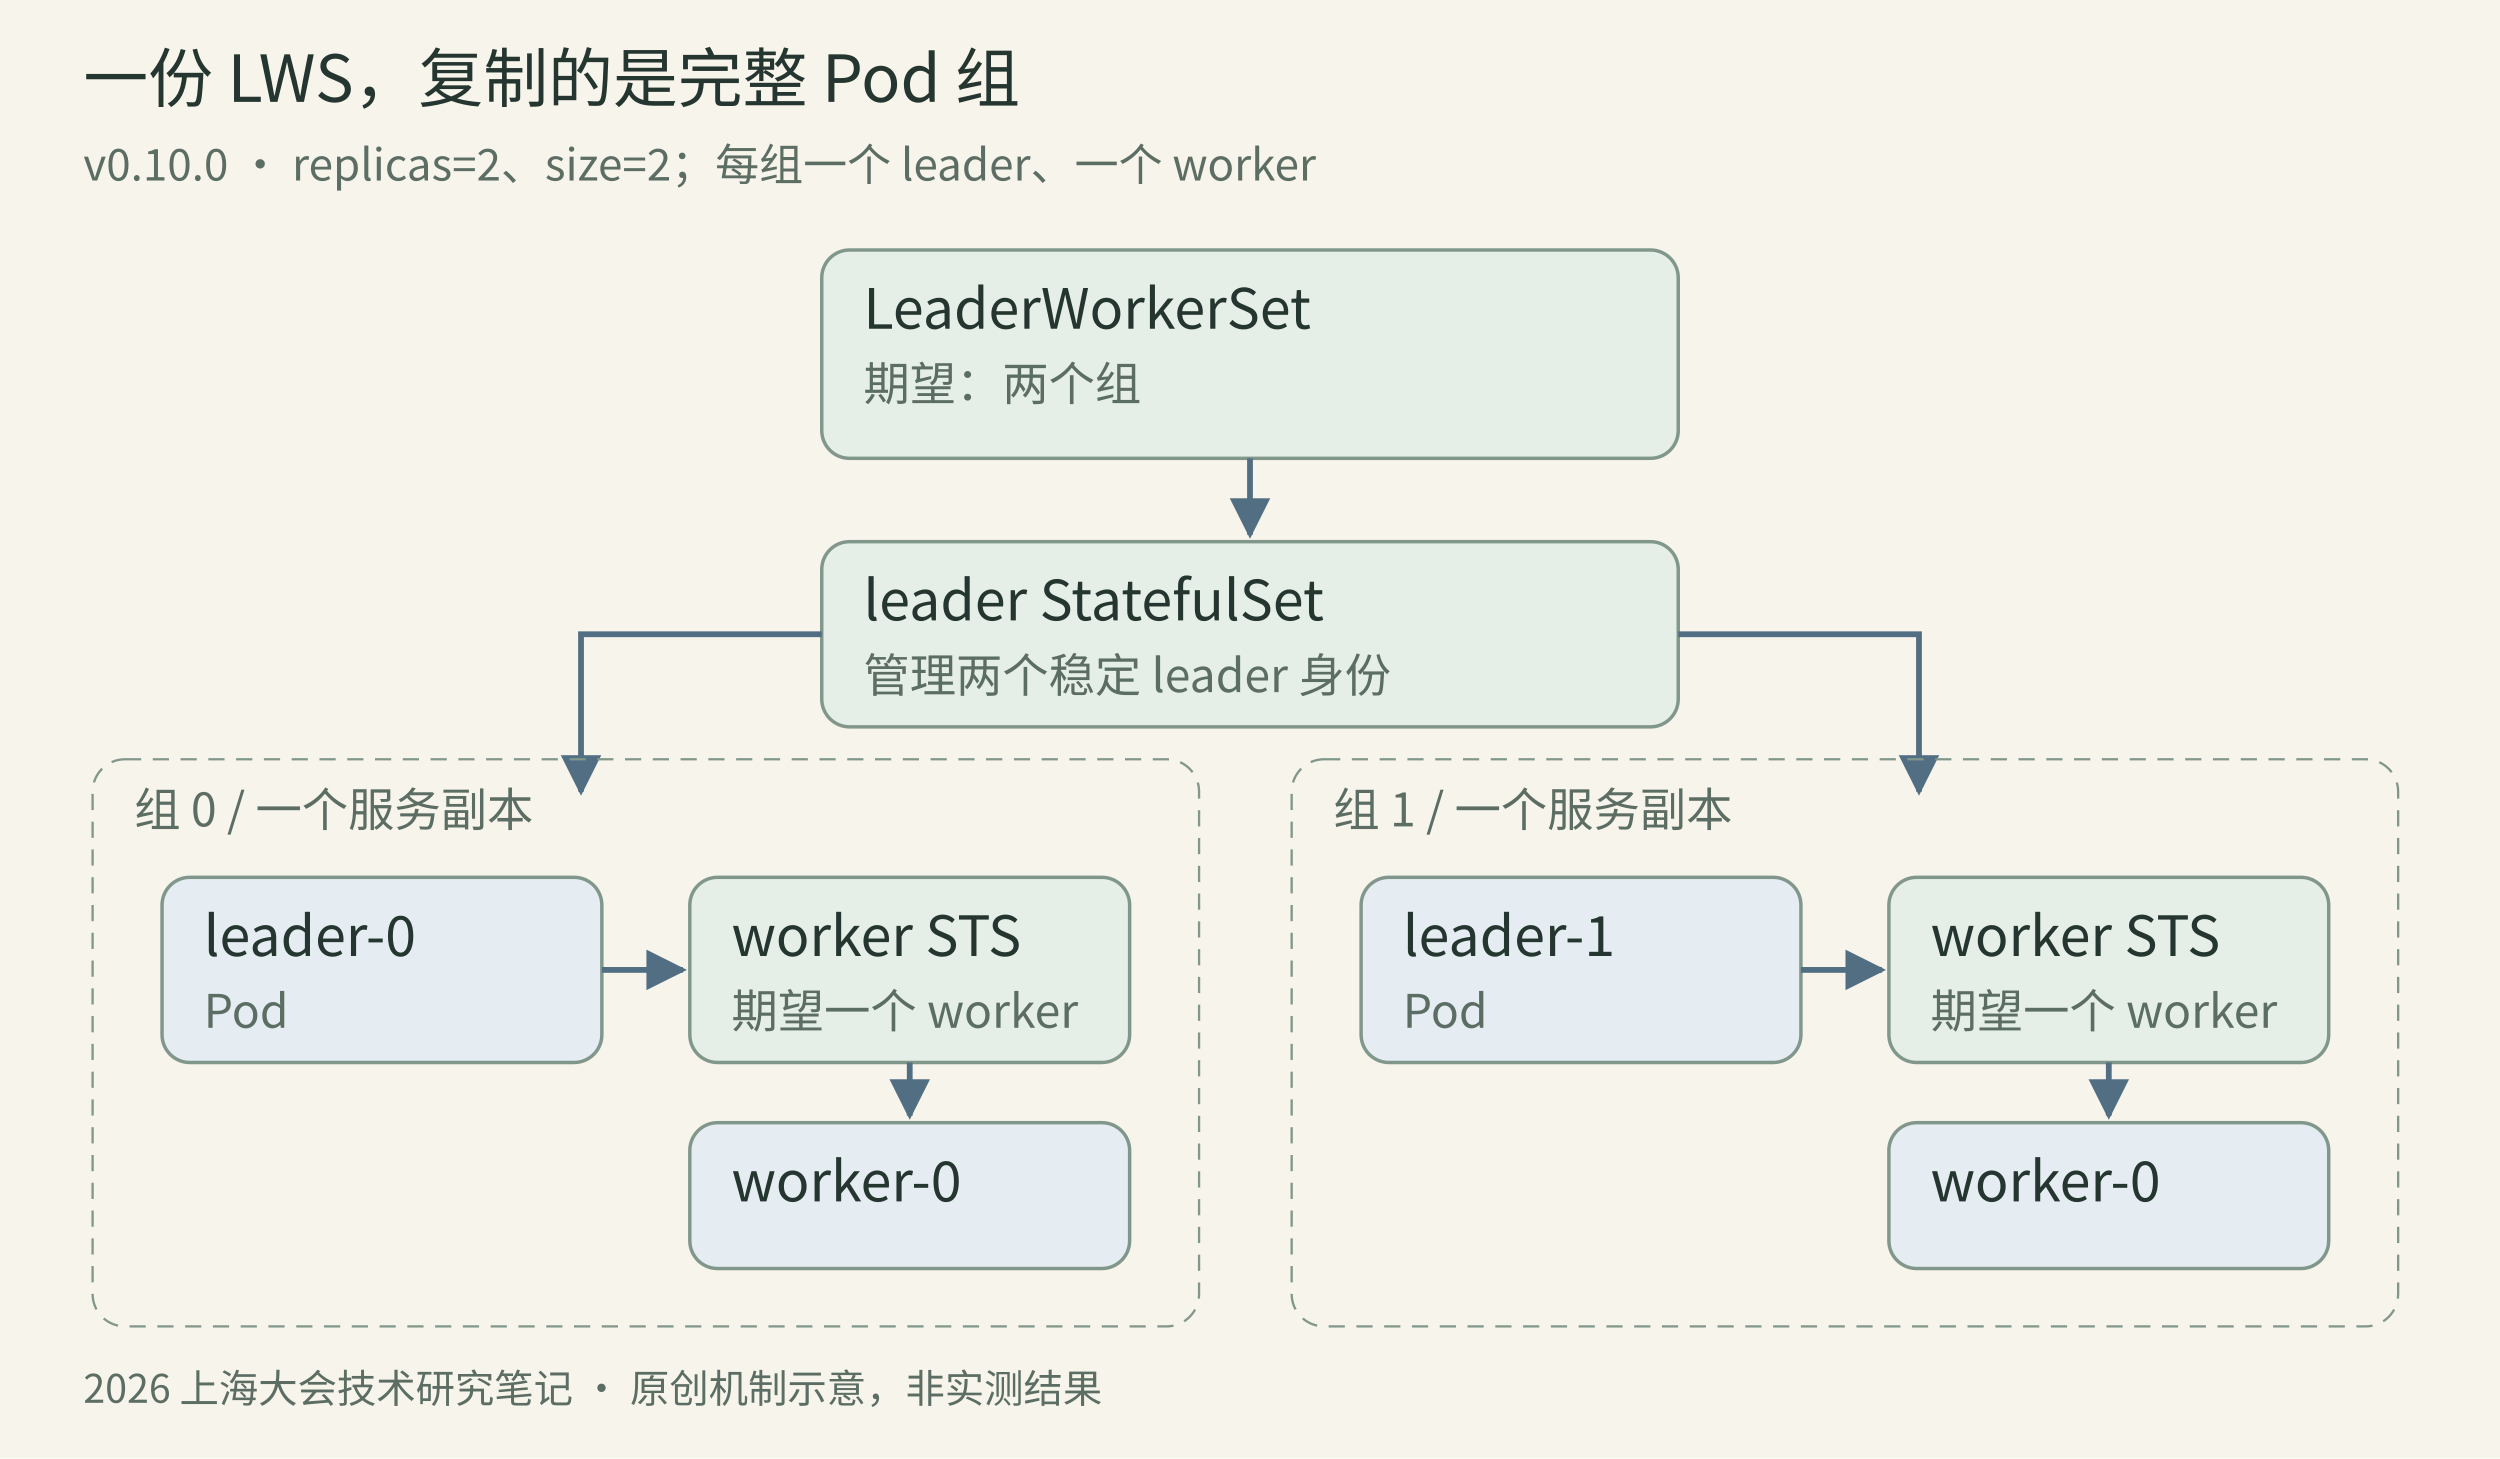
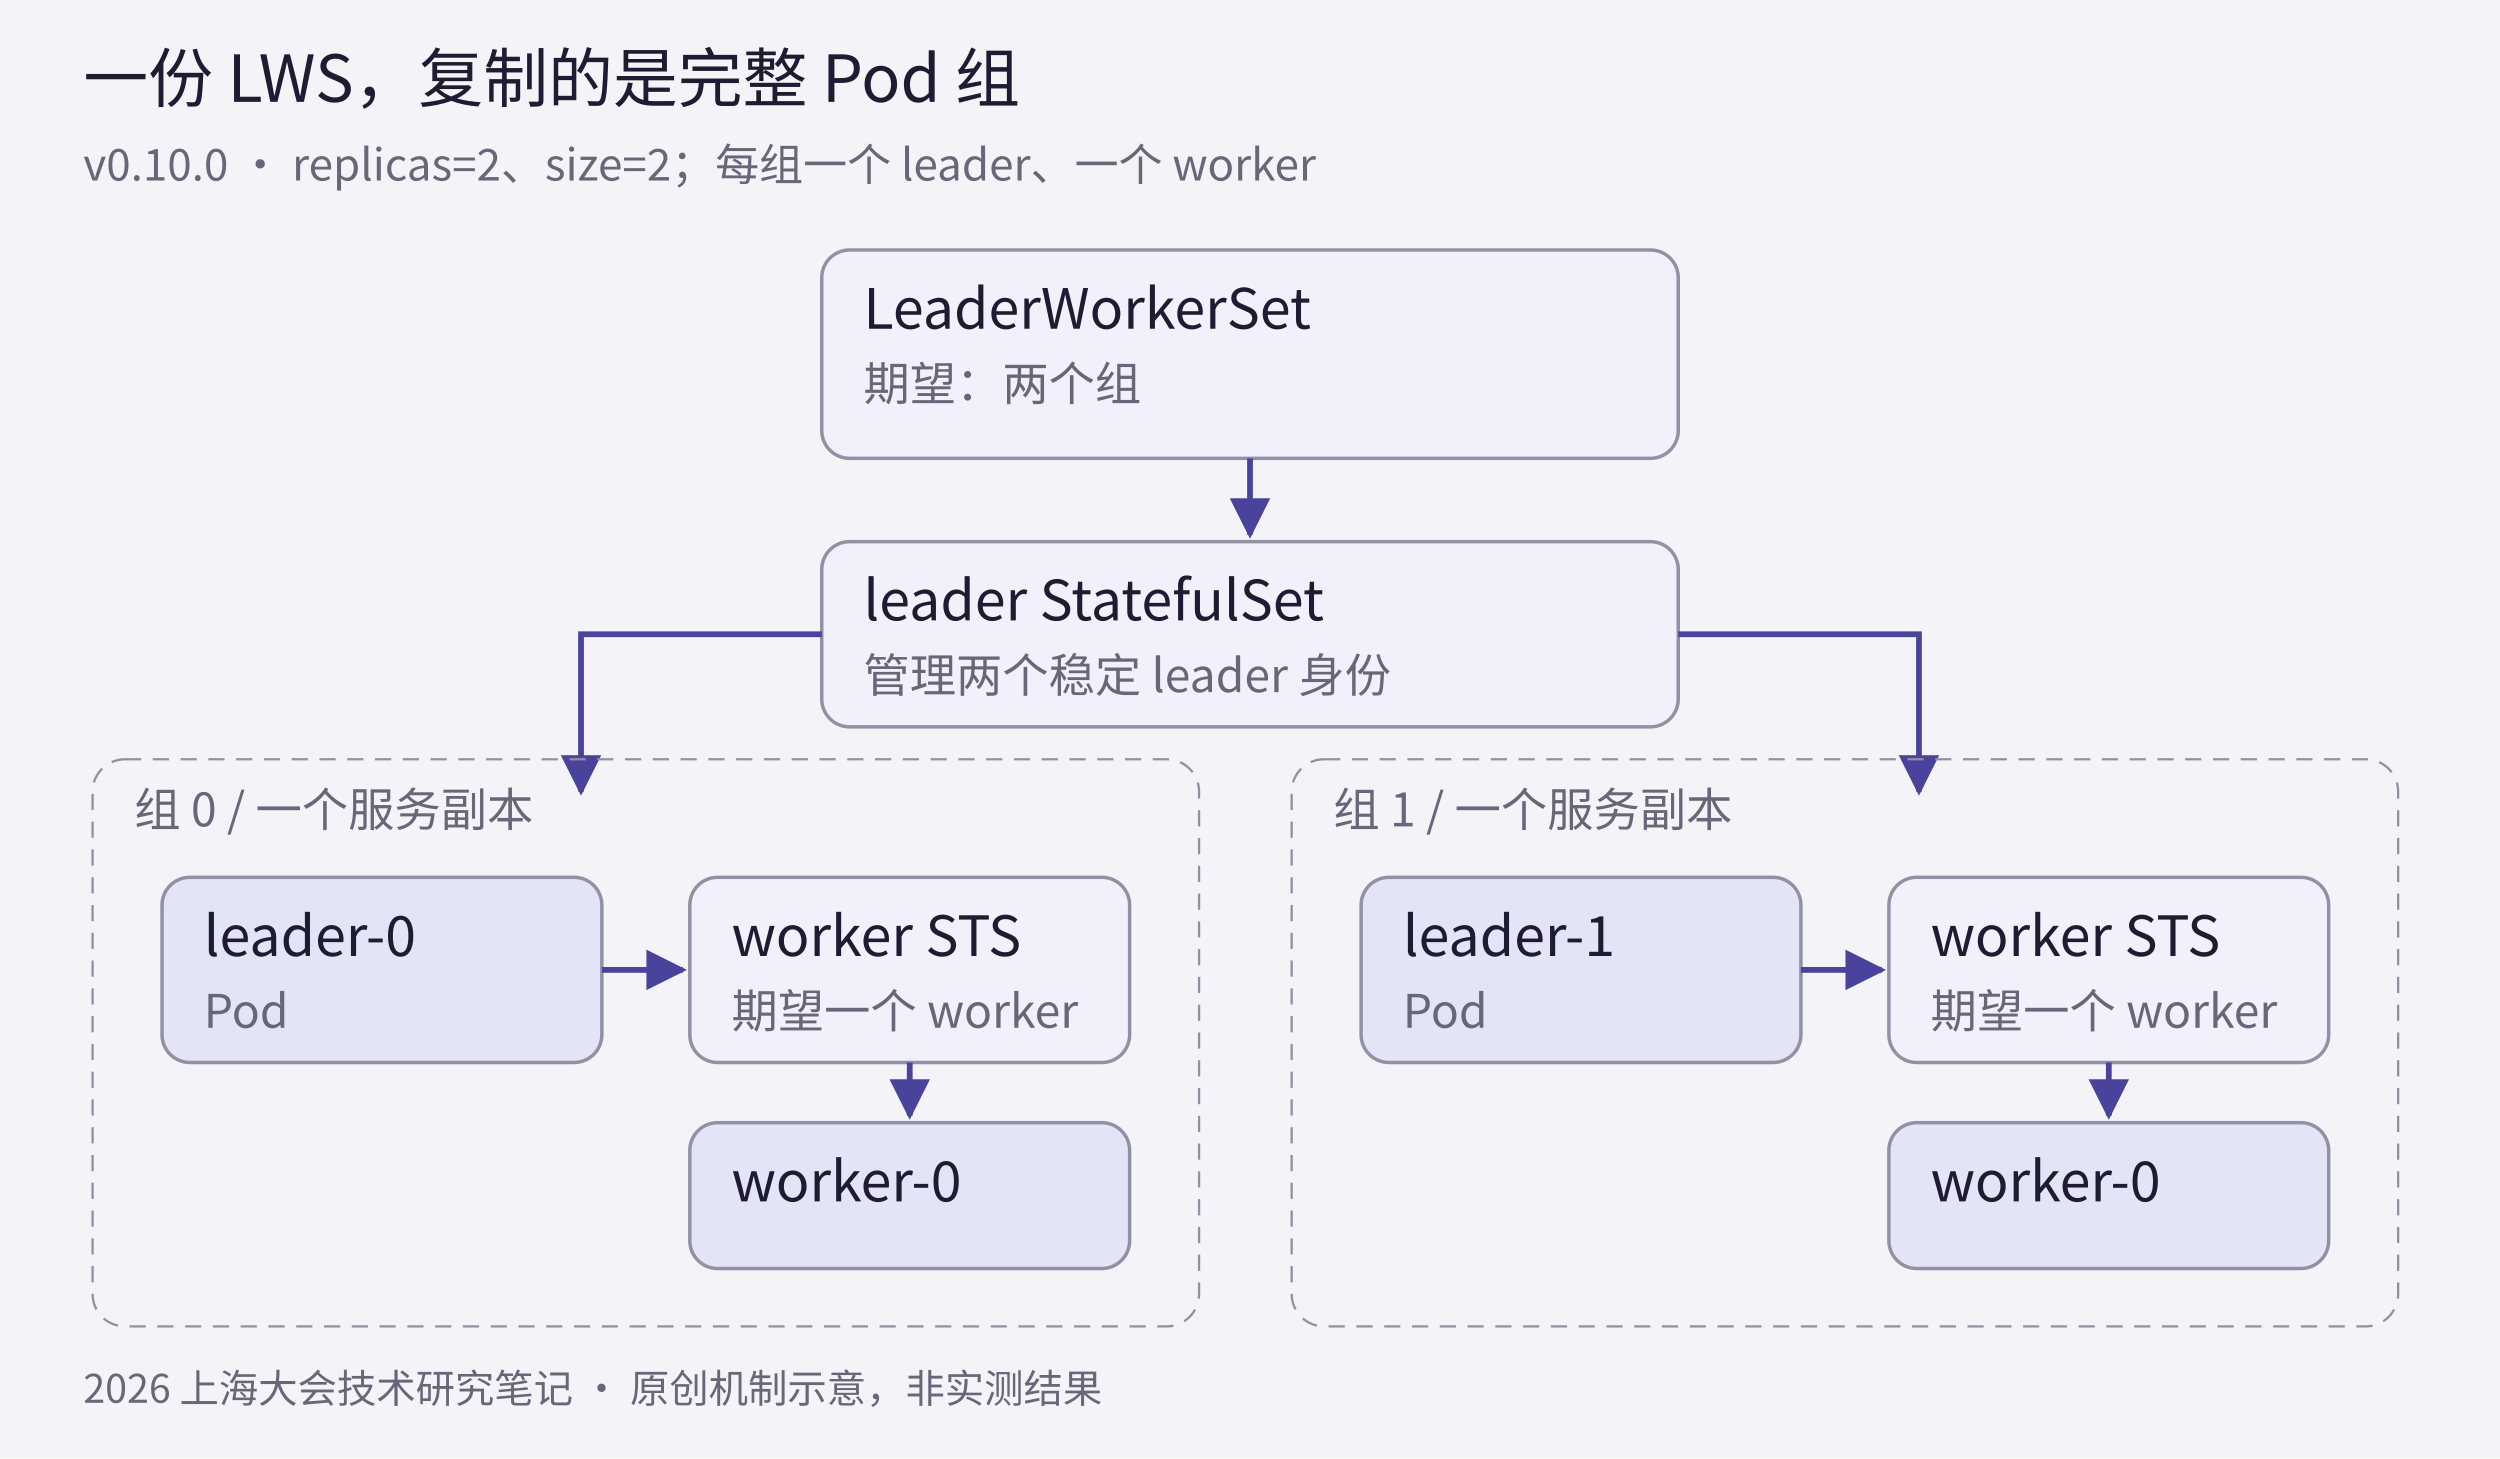
<svg xmlns="http://www.w3.org/2000/svg" viewBox="0 0 1080 630" role="img" aria-labelledby="title desc">
  <defs>
    <marker id="arrow" viewBox="0 0 10 10" refX="9" refY="5" markerWidth="7" markerHeight="7" orient="auto-start-reverse">
-       <path d="M 0 0 L 10 5 L 0 10 z" fill="#526e83" />
+       <path d="M 0 0 L 10 5 L 0 10 z" fill="#49439C" />
    </marker>
    <marker id="data" viewBox="0 0 10 10" refX="9" refY="5" markerWidth="7" markerHeight="7" orient="auto-start-reverse">
-       <path d="M 0 0 L 10 5 L 0 10 z" fill="#197657" />
+       <path d="M 0 0 L 10 5 L 0 10 z" fill="#4D6B33" />
    </marker>
  </defs>
-   <rect width="1080" height="630" fill="#f7f4eb" />
+   <rect width="1080" height="630" fill="#F4F4F8" />
  <g font-family="Microsoft YaHei, PingFang SC, Noto Sans CJK SC, sans-serif">
-     <text x="36" y="44" font-size="28" fill="#25352f" text-anchor="start">一份 LWS，复制的是完整 Pod 组</text>
-     <text x="36" y="78" font-size="19" fill="#5c6d64" text-anchor="start">v0.10.0 · replicas=2、size=2；每组一个 leader、一个 worker</text>
-     <rect x="355" y="108" width="370" height="90" rx="12" fill="#e5efe8" stroke="#81978b" stroke-width="1.5" />
-     <text x="373" y="142" font-size="24" fill="#25352f" text-anchor="start">LeaderWorkerSet</text>
-     <text x="373" y="173" font-size="20" fill="#5c6d64" text-anchor="start">期望：两个组</text>
-     <polyline points="540,198 540,231" fill="none" stroke="#526e83" stroke-width="2.5" marker-end="url(#arrow)" />
-     <rect x="355" y="234" width="370" height="80" rx="12" fill="#e5efe8" stroke="#81978b" stroke-width="1.5" />
-     <text x="373" y="268" font-size="24" fill="#25352f" text-anchor="start">leader StatefulSet</text>
-     <text x="373" y="299" font-size="20" fill="#5c6d64" text-anchor="start">管理两个稳定 leader 身份</text>
-     <polyline points="355,274 251,274 251,342" fill="none" stroke="#526e83" stroke-width="2.5" marker-end="url(#arrow)" />
-     <polyline points="725,274 829,274 829,342" fill="none" stroke="#526e83" stroke-width="2.5" marker-end="url(#arrow)" />
-     <rect x="40" y="328" width="478" height="245" rx="14" fill="none" stroke="#81978b" stroke-dasharray="7 5" />
-     <text x="58" y="357" font-size="20" fill="#5c6d64" text-anchor="start">组 0 / 一个服务副本</text>
-     <rect x="558" y="328" width="478" height="245" rx="14" fill="none" stroke="#81978b" stroke-dasharray="7 5" />
-     <text x="576" y="357" font-size="20" fill="#5c6d64" text-anchor="start">组 1 / 一个服务副本</text>
-     <rect x="70" y="379" width="190" height="80" rx="12" fill="#e5edf3" stroke="#81978b" stroke-width="1.5" />
-     <text x="88" y="413" font-size="24" fill="#25352f" text-anchor="start">leader-0</text>
-     <text x="88" y="444" font-size="20" fill="#5c6d64" text-anchor="start">Pod</text>
-     <rect x="588" y="379" width="190" height="80" rx="12" fill="#e5edf3" stroke="#81978b" stroke-width="1.5" />
-     <text x="606" y="413" font-size="24" fill="#25352f" text-anchor="start">leader-1</text>
-     <text x="606" y="444" font-size="20" fill="#5c6d64" text-anchor="start">Pod</text>
-     <polyline points="260,419 295,419" fill="none" stroke="#526e83" stroke-width="2.5" marker-end="url(#arrow)" />
-     <polyline points="778,419 813,419" fill="none" stroke="#526e83" stroke-width="2.5" marker-end="url(#arrow)" />
-     <rect x="298" y="379" width="190" height="80" rx="12" fill="#e5efe8" stroke="#81978b" stroke-width="1.5" />
-     <text x="316" y="413" font-size="24" fill="#25352f" text-anchor="start">worker STS</text>
-     <text x="316" y="444" font-size="20" fill="#5c6d64" text-anchor="start">期望一个 worker</text>
-     <rect x="816" y="379" width="190" height="80" rx="12" fill="#e5efe8" stroke="#81978b" stroke-width="1.5" />
-     <text x="834" y="413" font-size="24" fill="#25352f" text-anchor="start">worker STS</text>
-     <text x="834" y="444" font-size="20" fill="#5c6d64" text-anchor="start">期望一个 worker</text>
-     <polyline points="393,459 393,482" fill="none" stroke="#526e83" stroke-width="2.5" marker-end="url(#arrow)" />
-     <polyline points="911,459 911,482" fill="none" stroke="#526e83" stroke-width="2.5" marker-end="url(#arrow)" />
-     <rect x="298" y="485" width="190" height="63" rx="12" fill="#e5edf3" stroke="#81978b" stroke-width="1.5" />
-     <text x="316" y="519" font-size="24" fill="#25352f" text-anchor="start">worker-0</text>
-     <rect x="816" y="485" width="190" height="63" rx="12" fill="#e5edf3" stroke="#81978b" stroke-width="1.5" />
-     <text x="834" y="519" font-size="24" fill="#25352f" text-anchor="start">worker-0</text>
-     <text x="36" y="606" font-size="17" fill="#5c6d64" text-anchor="start">2026 上海大会技术研究笔记 · 原创机制示意，非实测结果</text>
+     <text x="36" y="44" font-size="28" fill="#1E1C32" text-anchor="start">一份 LWS，复制的是完整 Pod 组</text>
+     <text x="36" y="78" font-size="19" fill="#68677A" text-anchor="start">v0.10.0 · replicas=2、size=2；每组一个 leader、一个 worker</text>
+     <rect x="355" y="108" width="370" height="90" rx="12" fill="#F1F1FB" stroke="#9190A4" stroke-width="1.5" />
+     <text x="373" y="142" font-size="24" fill="#1E1C32" text-anchor="start">LeaderWorkerSet</text>
+     <text x="373" y="173" font-size="20" fill="#68677A" text-anchor="start">期望：两个组</text>
+     <polyline points="540,198 540,231" fill="none" stroke="#49439C" stroke-width="2.5" marker-end="url(#arrow)" />
+     <rect x="355" y="234" width="370" height="80" rx="12" fill="#F1F1FB" stroke="#9190A4" stroke-width="1.5" />
+     <text x="373" y="268" font-size="24" fill="#1E1C32" text-anchor="start">leader StatefulSet</text>
+     <text x="373" y="299" font-size="20" fill="#68677A" text-anchor="start">管理两个稳定 leader 身份</text>
+     <polyline points="355,274 251,274 251,342" fill="none" stroke="#49439C" stroke-width="2.5" marker-end="url(#arrow)" />
+     <polyline points="725,274 829,274 829,342" fill="none" stroke="#49439C" stroke-width="2.5" marker-end="url(#arrow)" />
+     <rect x="40" y="328" width="478" height="245" rx="14" fill="none" stroke="#9190A4" stroke-dasharray="7 5" />
+     <text x="58" y="357" font-size="20" fill="#68677A" text-anchor="start">组 0 / 一个服务副本</text>
+     <rect x="558" y="328" width="478" height="245" rx="14" fill="none" stroke="#9190A4" stroke-dasharray="7 5" />
+     <text x="576" y="357" font-size="20" fill="#68677A" text-anchor="start">组 1 / 一个服务副本</text>
+     <rect x="70" y="379" width="190" height="80" rx="12" fill="#E4E4F7" stroke="#9190A4" stroke-width="1.5" />
+     <text x="88" y="413" font-size="24" fill="#1E1C32" text-anchor="start">leader-0</text>
+     <text x="88" y="444" font-size="20" fill="#68677A" text-anchor="start">Pod</text>
+     <rect x="588" y="379" width="190" height="80" rx="12" fill="#E4E4F7" stroke="#9190A4" stroke-width="1.5" />
+     <text x="606" y="413" font-size="24" fill="#1E1C32" text-anchor="start">leader-1</text>
+     <text x="606" y="444" font-size="20" fill="#68677A" text-anchor="start">Pod</text>
+     <polyline points="260,419 295,419" fill="none" stroke="#49439C" stroke-width="2.5" marker-end="url(#arrow)" />
+     <polyline points="778,419 813,419" fill="none" stroke="#49439C" stroke-width="2.5" marker-end="url(#arrow)" />
+     <rect x="298" y="379" width="190" height="80" rx="12" fill="#F1F1FB" stroke="#9190A4" stroke-width="1.5" />
+     <text x="316" y="413" font-size="24" fill="#1E1C32" text-anchor="start">worker STS</text>
+     <text x="316" y="444" font-size="20" fill="#68677A" text-anchor="start">期望一个 worker</text>
+     <rect x="816" y="379" width="190" height="80" rx="12" fill="#F1F1FB" stroke="#9190A4" stroke-width="1.5" />
+     <text x="834" y="413" font-size="24" fill="#1E1C32" text-anchor="start">worker STS</text>
+     <text x="834" y="444" font-size="20" fill="#68677A" text-anchor="start">期望一个 worker</text>
+     <polyline points="393,459 393,482" fill="none" stroke="#49439C" stroke-width="2.5" marker-end="url(#arrow)" />
+     <polyline points="911,459 911,482" fill="none" stroke="#49439C" stroke-width="2.5" marker-end="url(#arrow)" />
+     <rect x="298" y="485" width="190" height="63" rx="12" fill="#E4E4F7" stroke="#9190A4" stroke-width="1.5" />
+     <text x="316" y="519" font-size="24" fill="#1E1C32" text-anchor="start">worker-0</text>
+     <rect x="816" y="485" width="190" height="63" rx="12" fill="#E4E4F7" stroke="#9190A4" stroke-width="1.5" />
+     <text x="834" y="519" font-size="24" fill="#1E1C32" text-anchor="start">worker-0</text>
+     <text x="36" y="606" font-size="17" fill="#68677A" text-anchor="start">2026 上海大会技术研究笔记 · 原创机制示意，非实测结果</text>
  </g>
</svg>
